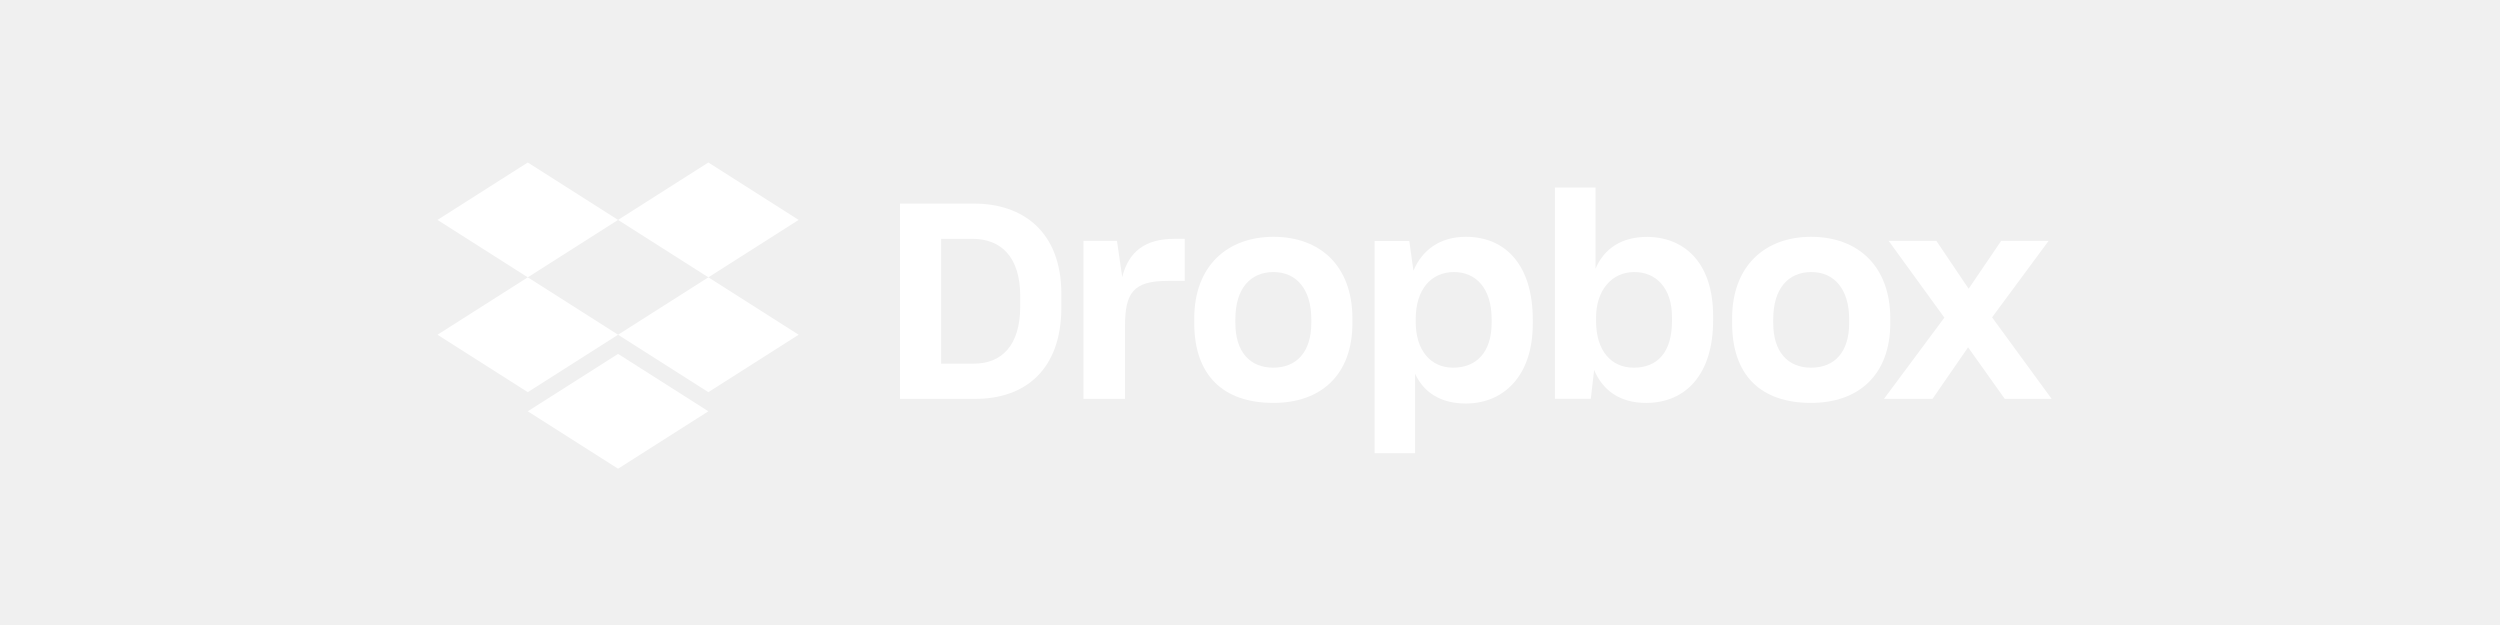
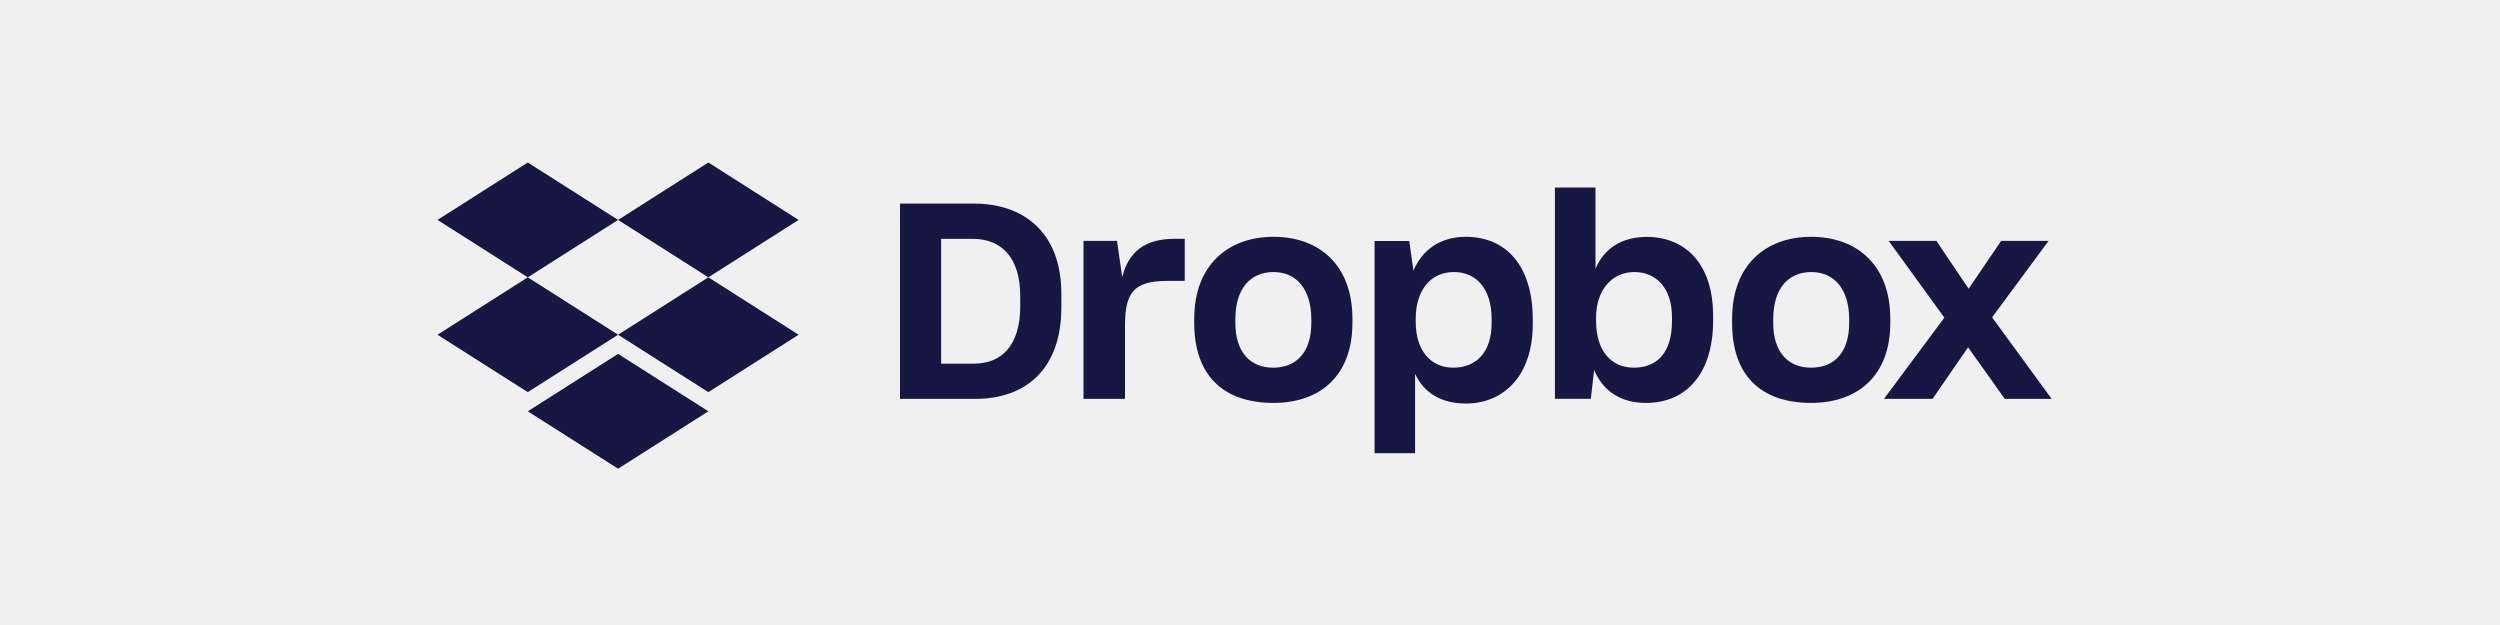
<svg xmlns="http://www.w3.org/2000/svg" width="200" height="50" viewBox="0 0 200 50" fill="none">
-   <path d="M42.222 13L35 17.593L42.222 22.186L49.446 17.593L56.668 22.186L63.89 17.593L56.668 13L49.446 17.593L42.222 13Z" fill="#ffffff" />
-   <path d="M42.222 31.372L35 26.779L42.222 22.186L49.446 26.779L42.222 31.372Z" fill="#ffffff" />
-   <path d="M49.446 26.779L56.668 22.186L63.89 26.779L56.668 31.372L49.446 26.779Z" fill="#ffffff" />
-   <path d="M49.446 37.496L42.222 32.904L49.446 28.311L56.668 32.904L49.446 37.496Z" fill="#ffffff" />
-   <path fill-rule="evenodd" clip-rule="evenodd" d="M150.717 31.91L155.549 25.41L151.092 19.268H154.909L157.491 23.1L160.094 19.268H163.889L159.366 25.388L164.132 31.91H160.381L157.447 27.785L154.6 31.91H150.717Z" fill="#ffffff" />
-   <path fill-rule="evenodd" clip-rule="evenodd" d="M138.568 25.841C138.568 30.014 140.847 32.232 144.885 32.232C148.662 32.232 151.223 30.014 151.223 25.841V25.49C151.223 21.273 148.618 18.945 144.885 18.945C141.238 18.945 138.568 21.229 138.568 25.49V25.841ZM147.933 25.842C147.933 28.157 146.779 29.414 144.885 29.414C143.012 29.414 141.858 28.135 141.858 25.842V25.534C141.858 23.064 143.078 21.764 144.906 21.764C146.757 21.764 147.933 23.153 147.933 25.534V25.842Z" fill="#ffffff" />
-   <path fill-rule="evenodd" clip-rule="evenodd" d="M127.53 29.598C128.214 31.223 129.584 32.233 131.682 32.233C134.929 32.233 137.049 29.862 137.049 25.647V25.274C137.049 21.059 134.796 18.973 131.77 18.951C129.76 18.951 128.347 19.851 127.64 21.498V15H124.394V31.903H127.265L127.53 29.598ZM133.759 25.677C133.759 28.183 132.6 29.414 130.699 29.414C128.886 29.414 127.684 28.051 127.684 25.677V25.413C127.684 23.237 128.929 21.764 130.743 21.764C132.491 21.764 133.759 23.039 133.759 25.369V25.677Z" fill="#ffffff" />
-   <path fill-rule="evenodd" clip-rule="evenodd" d="M109.966 19.282V36.258H113.207V29.901C113.891 31.378 115.236 32.282 117.264 32.282C120.263 32.282 122.622 30.099 122.622 25.911V25.558C122.622 21.282 120.505 18.945 117.264 18.945C115.17 18.945 113.759 20.025 113.075 21.657L112.744 19.282H109.966ZM119.331 25.831C119.331 28.161 118.13 29.414 116.25 29.414C114.437 29.414 113.257 28.007 113.257 25.765V25.523C113.257 23.171 114.48 21.764 116.316 21.764C118.042 21.764 119.331 23.017 119.331 25.545V25.831Z" fill="#ffffff" />
-   <path fill-rule="evenodd" clip-rule="evenodd" d="M95.539 25.841C95.539 30.014 97.84 32.232 101.878 32.232C105.655 32.232 108.194 30.014 108.194 25.841V25.49C108.194 21.273 105.611 18.945 101.878 18.945C98.231 18.945 95.539 21.229 95.539 25.49V25.841ZM104.904 25.842C104.904 28.157 103.728 29.414 101.856 29.414C99.984 29.414 98.829 28.135 98.829 25.842V25.534C98.829 23.064 100.049 21.764 101.878 21.764C103.728 21.764 104.904 23.153 104.904 25.534V25.842Z" fill="#ffffff" />
-   <path fill-rule="evenodd" clip-rule="evenodd" d="M86.68 31.91H90V26.102C90 23.418 90.664 22.472 93.408 22.472H94.78V19.106H93.961C91.593 19.106 90.287 20.14 89.778 22.164L89.358 19.267H86.68V31.91Z" fill="#ffffff" />
-   <path fill-rule="evenodd" clip-rule="evenodd" d="M72 16.288V31.91H78.027C81.953 31.91 84.909 29.63 84.909 24.586V23.512C84.909 18.491 81.777 16.288 77.939 16.288H72ZM75.29 19.107H77.801C80.069 19.107 81.618 20.539 81.618 23.691V24.507C81.618 27.659 80.114 29.092 77.913 29.092H75.29V19.107Z" fill="#ffffff" />
+   <path d="M42.222 13L35 17.593L42.222 22.186L49.446 17.593L56.668 22.186L63.89 17.593L56.668 13L49.446 17.593L42.222 13Z" fill="#161742" />
+   <path d="M42.222 31.372L35 26.779L42.222 22.186L49.446 26.779L42.222 31.372Z" fill="#161742" />
+   <path d="M49.446 26.779L56.668 22.186L63.89 26.779L56.668 31.372L49.446 26.779Z" fill="#161742" />
+   <path d="M49.446 37.496L42.222 32.904L49.446 28.311L56.668 32.904L49.446 37.496Z" fill="#161742" />
+   <path fill-rule="evenodd" clip-rule="evenodd" d="M150.717 31.91L155.549 25.41L151.092 19.268H154.909L157.491 23.1L160.094 19.268H163.889L159.366 25.388L164.132 31.91H160.381L157.447 27.785L154.6 31.91H150.717Z" fill="#161742" />
+   <path fill-rule="evenodd" clip-rule="evenodd" d="M138.568 25.841C138.568 30.014 140.847 32.232 144.885 32.232C148.662 32.232 151.223 30.014 151.223 25.841V25.49C151.223 21.273 148.618 18.945 144.885 18.945C141.238 18.945 138.568 21.229 138.568 25.49V25.841ZM147.933 25.842C147.933 28.157 146.779 29.414 144.885 29.414C143.012 29.414 141.858 28.135 141.858 25.842V25.534C141.858 23.064 143.078 21.764 144.906 21.764C146.757 21.764 147.933 23.153 147.933 25.534V25.842Z" fill="#161742" />
+   <path fill-rule="evenodd" clip-rule="evenodd" d="M127.53 29.598C128.214 31.223 129.584 32.233 131.682 32.233C134.929 32.233 137.049 29.862 137.049 25.647V25.274C137.049 21.059 134.796 18.973 131.77 18.951C129.76 18.951 128.347 19.851 127.64 21.498V15H124.394V31.903H127.265L127.53 29.598ZM133.759 25.677C133.759 28.183 132.6 29.414 130.699 29.414C128.886 29.414 127.684 28.051 127.684 25.677V25.413C127.684 23.237 128.929 21.764 130.743 21.764C132.491 21.764 133.759 23.039 133.759 25.369V25.677Z" fill="#161742" />
+   <path fill-rule="evenodd" clip-rule="evenodd" d="M109.966 19.282V36.258H113.207V29.901C113.891 31.378 115.236 32.282 117.264 32.282C120.263 32.282 122.622 30.099 122.622 25.911V25.558C122.622 21.282 120.505 18.945 117.264 18.945C115.17 18.945 113.759 20.025 113.075 21.657L112.744 19.282H109.966ZM119.331 25.831C119.331 28.161 118.13 29.414 116.25 29.414C114.437 29.414 113.257 28.007 113.257 25.765V25.523C113.257 23.171 114.48 21.764 116.316 21.764C118.042 21.764 119.331 23.017 119.331 25.545V25.831Z" fill="#161742" />
+   <path fill-rule="evenodd" clip-rule="evenodd" d="M95.539 25.841C95.539 30.014 97.84 32.232 101.878 32.232C105.655 32.232 108.194 30.014 108.194 25.841V25.49C108.194 21.273 105.611 18.945 101.878 18.945C98.231 18.945 95.539 21.229 95.539 25.49V25.841ZM104.904 25.842C104.904 28.157 103.728 29.414 101.856 29.414C99.984 29.414 98.829 28.135 98.829 25.842V25.534C98.829 23.064 100.049 21.764 101.878 21.764C103.728 21.764 104.904 23.153 104.904 25.534V25.842Z" fill="#161742" />
+   <path fill-rule="evenodd" clip-rule="evenodd" d="M86.68 31.91H90V26.102C90 23.418 90.664 22.472 93.408 22.472H94.78V19.106H93.961C91.593 19.106 90.287 20.14 89.778 22.164L89.358 19.267H86.68V31.91Z" fill="#161742" />
+   <path fill-rule="evenodd" clip-rule="evenodd" d="M72 16.288V31.91H78.027C81.953 31.91 84.909 29.63 84.909 24.586V23.512C84.909 18.491 81.777 16.288 77.939 16.288H72ZM75.29 19.107H77.801C80.069 19.107 81.618 20.539 81.618 23.691V24.507C81.618 27.659 80.114 29.092 77.913 29.092H75.29V19.107Z" fill="#161742" />
</svg>
